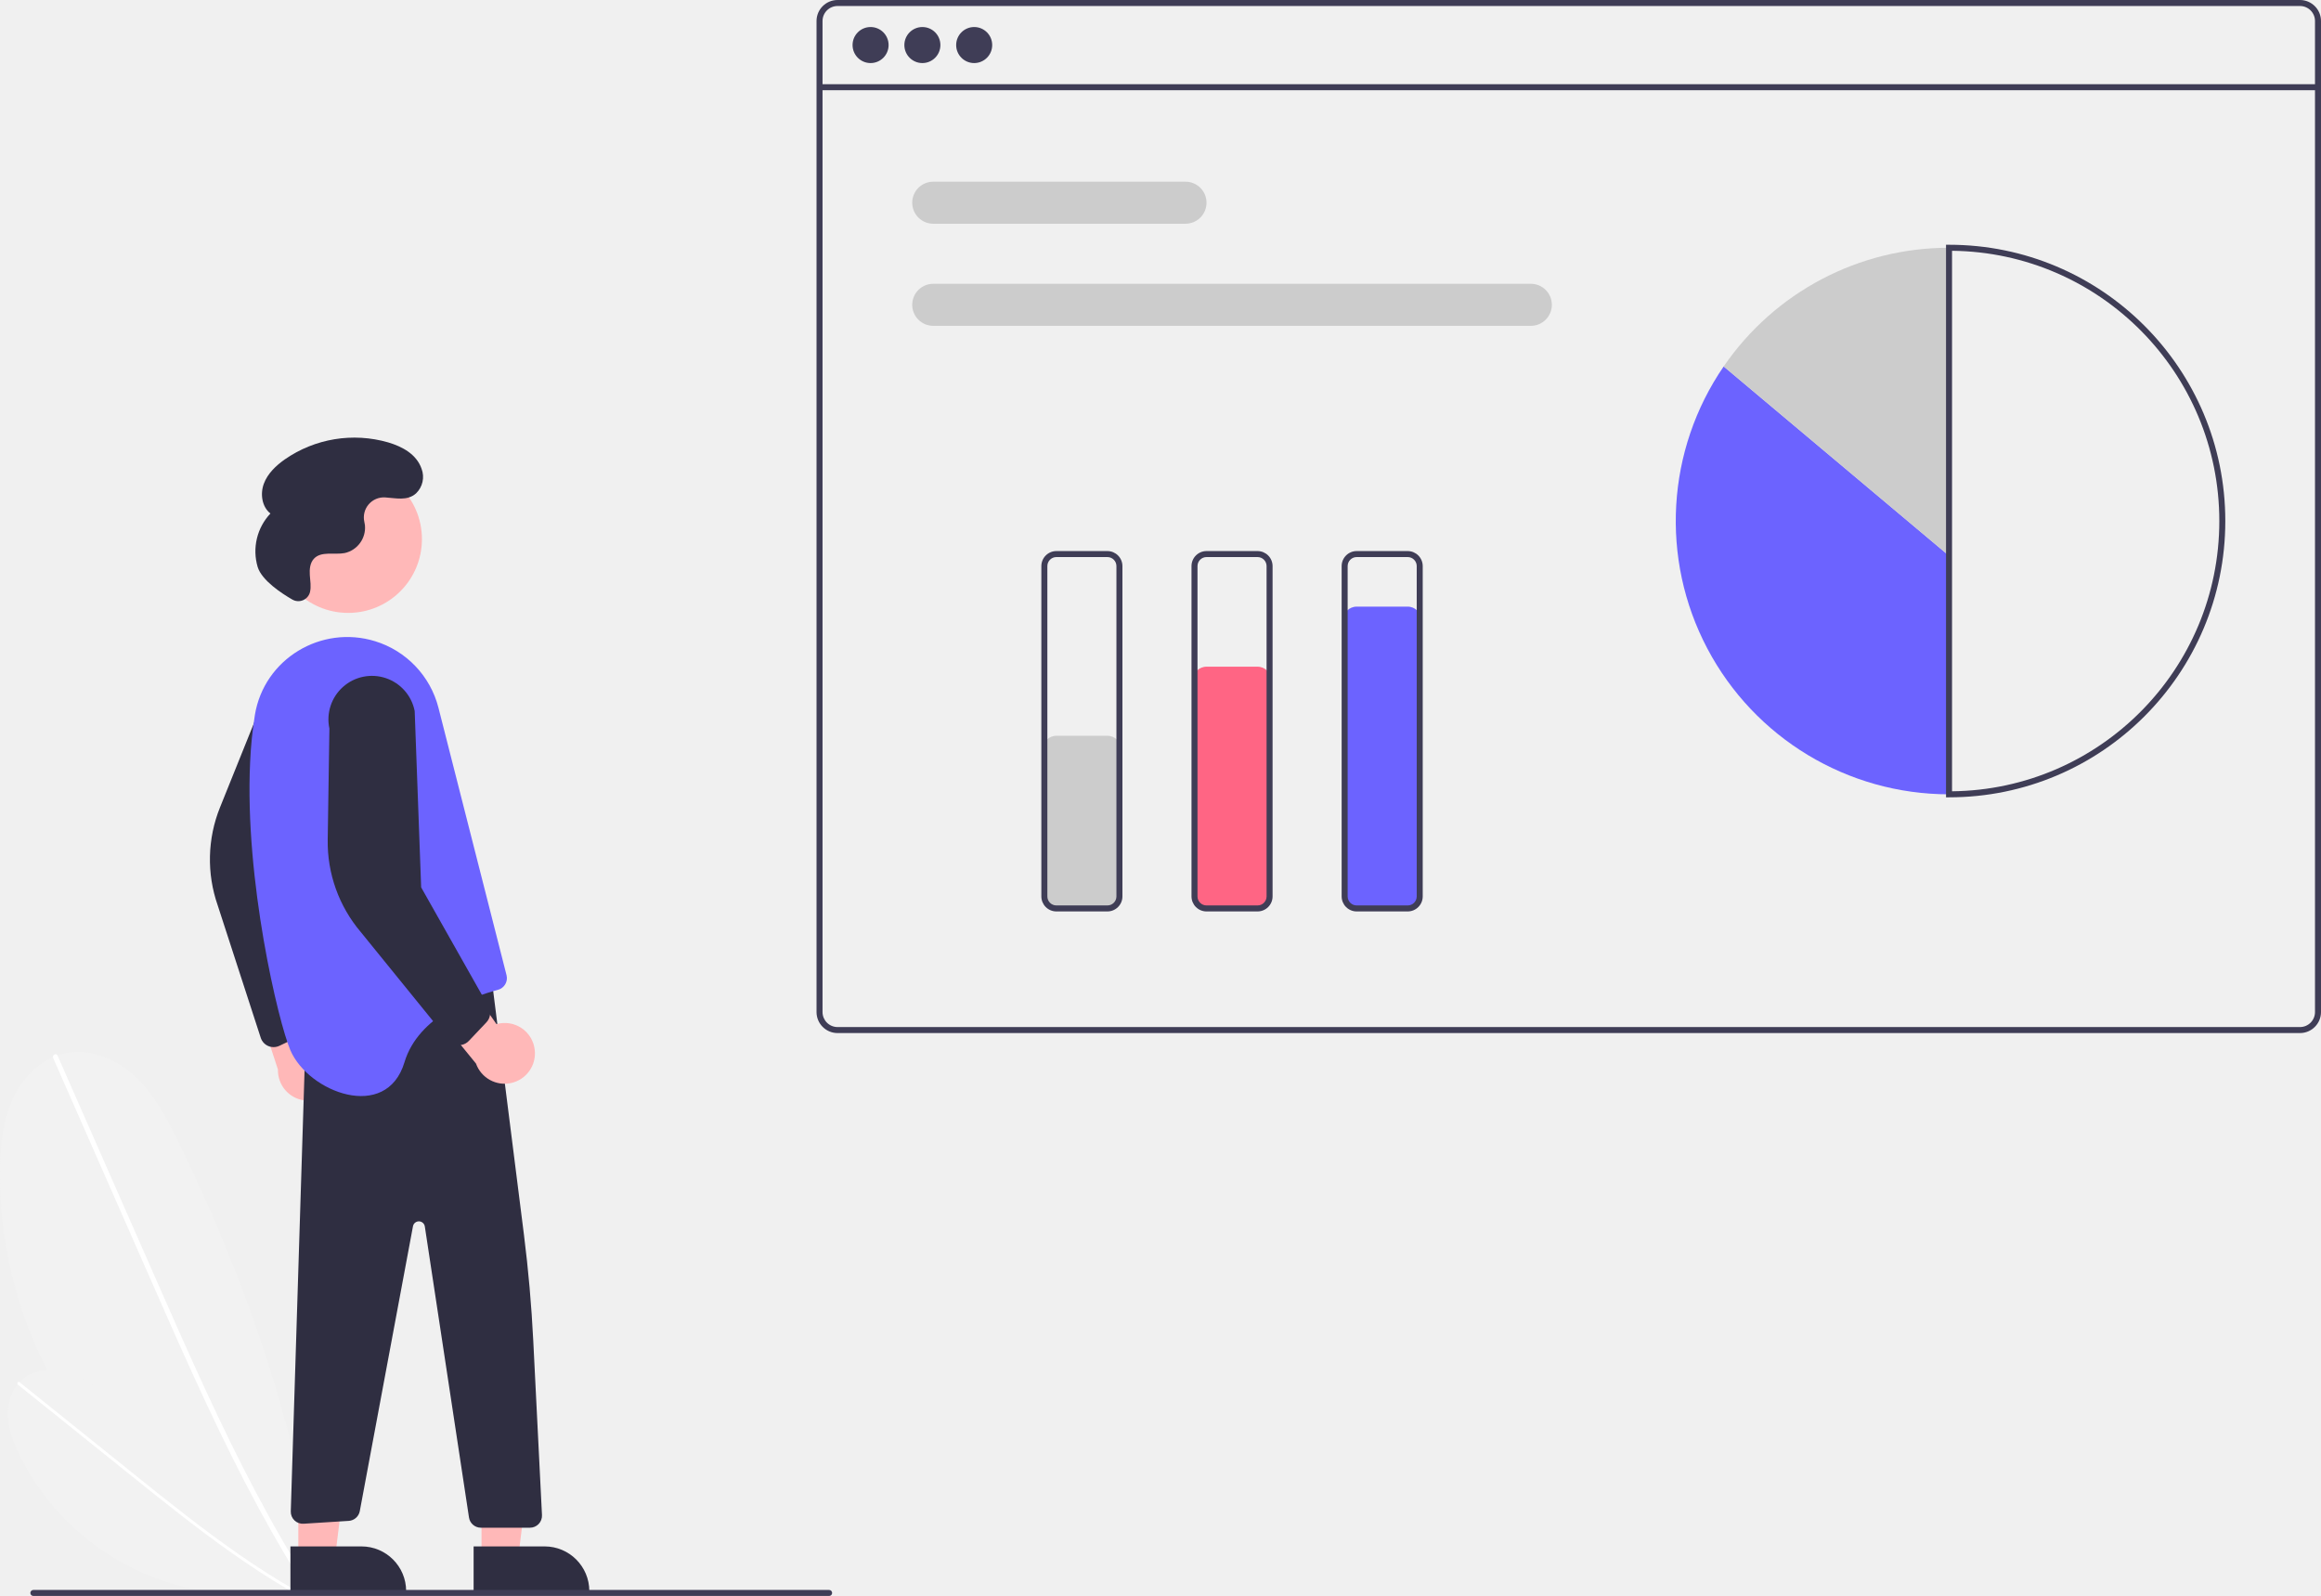
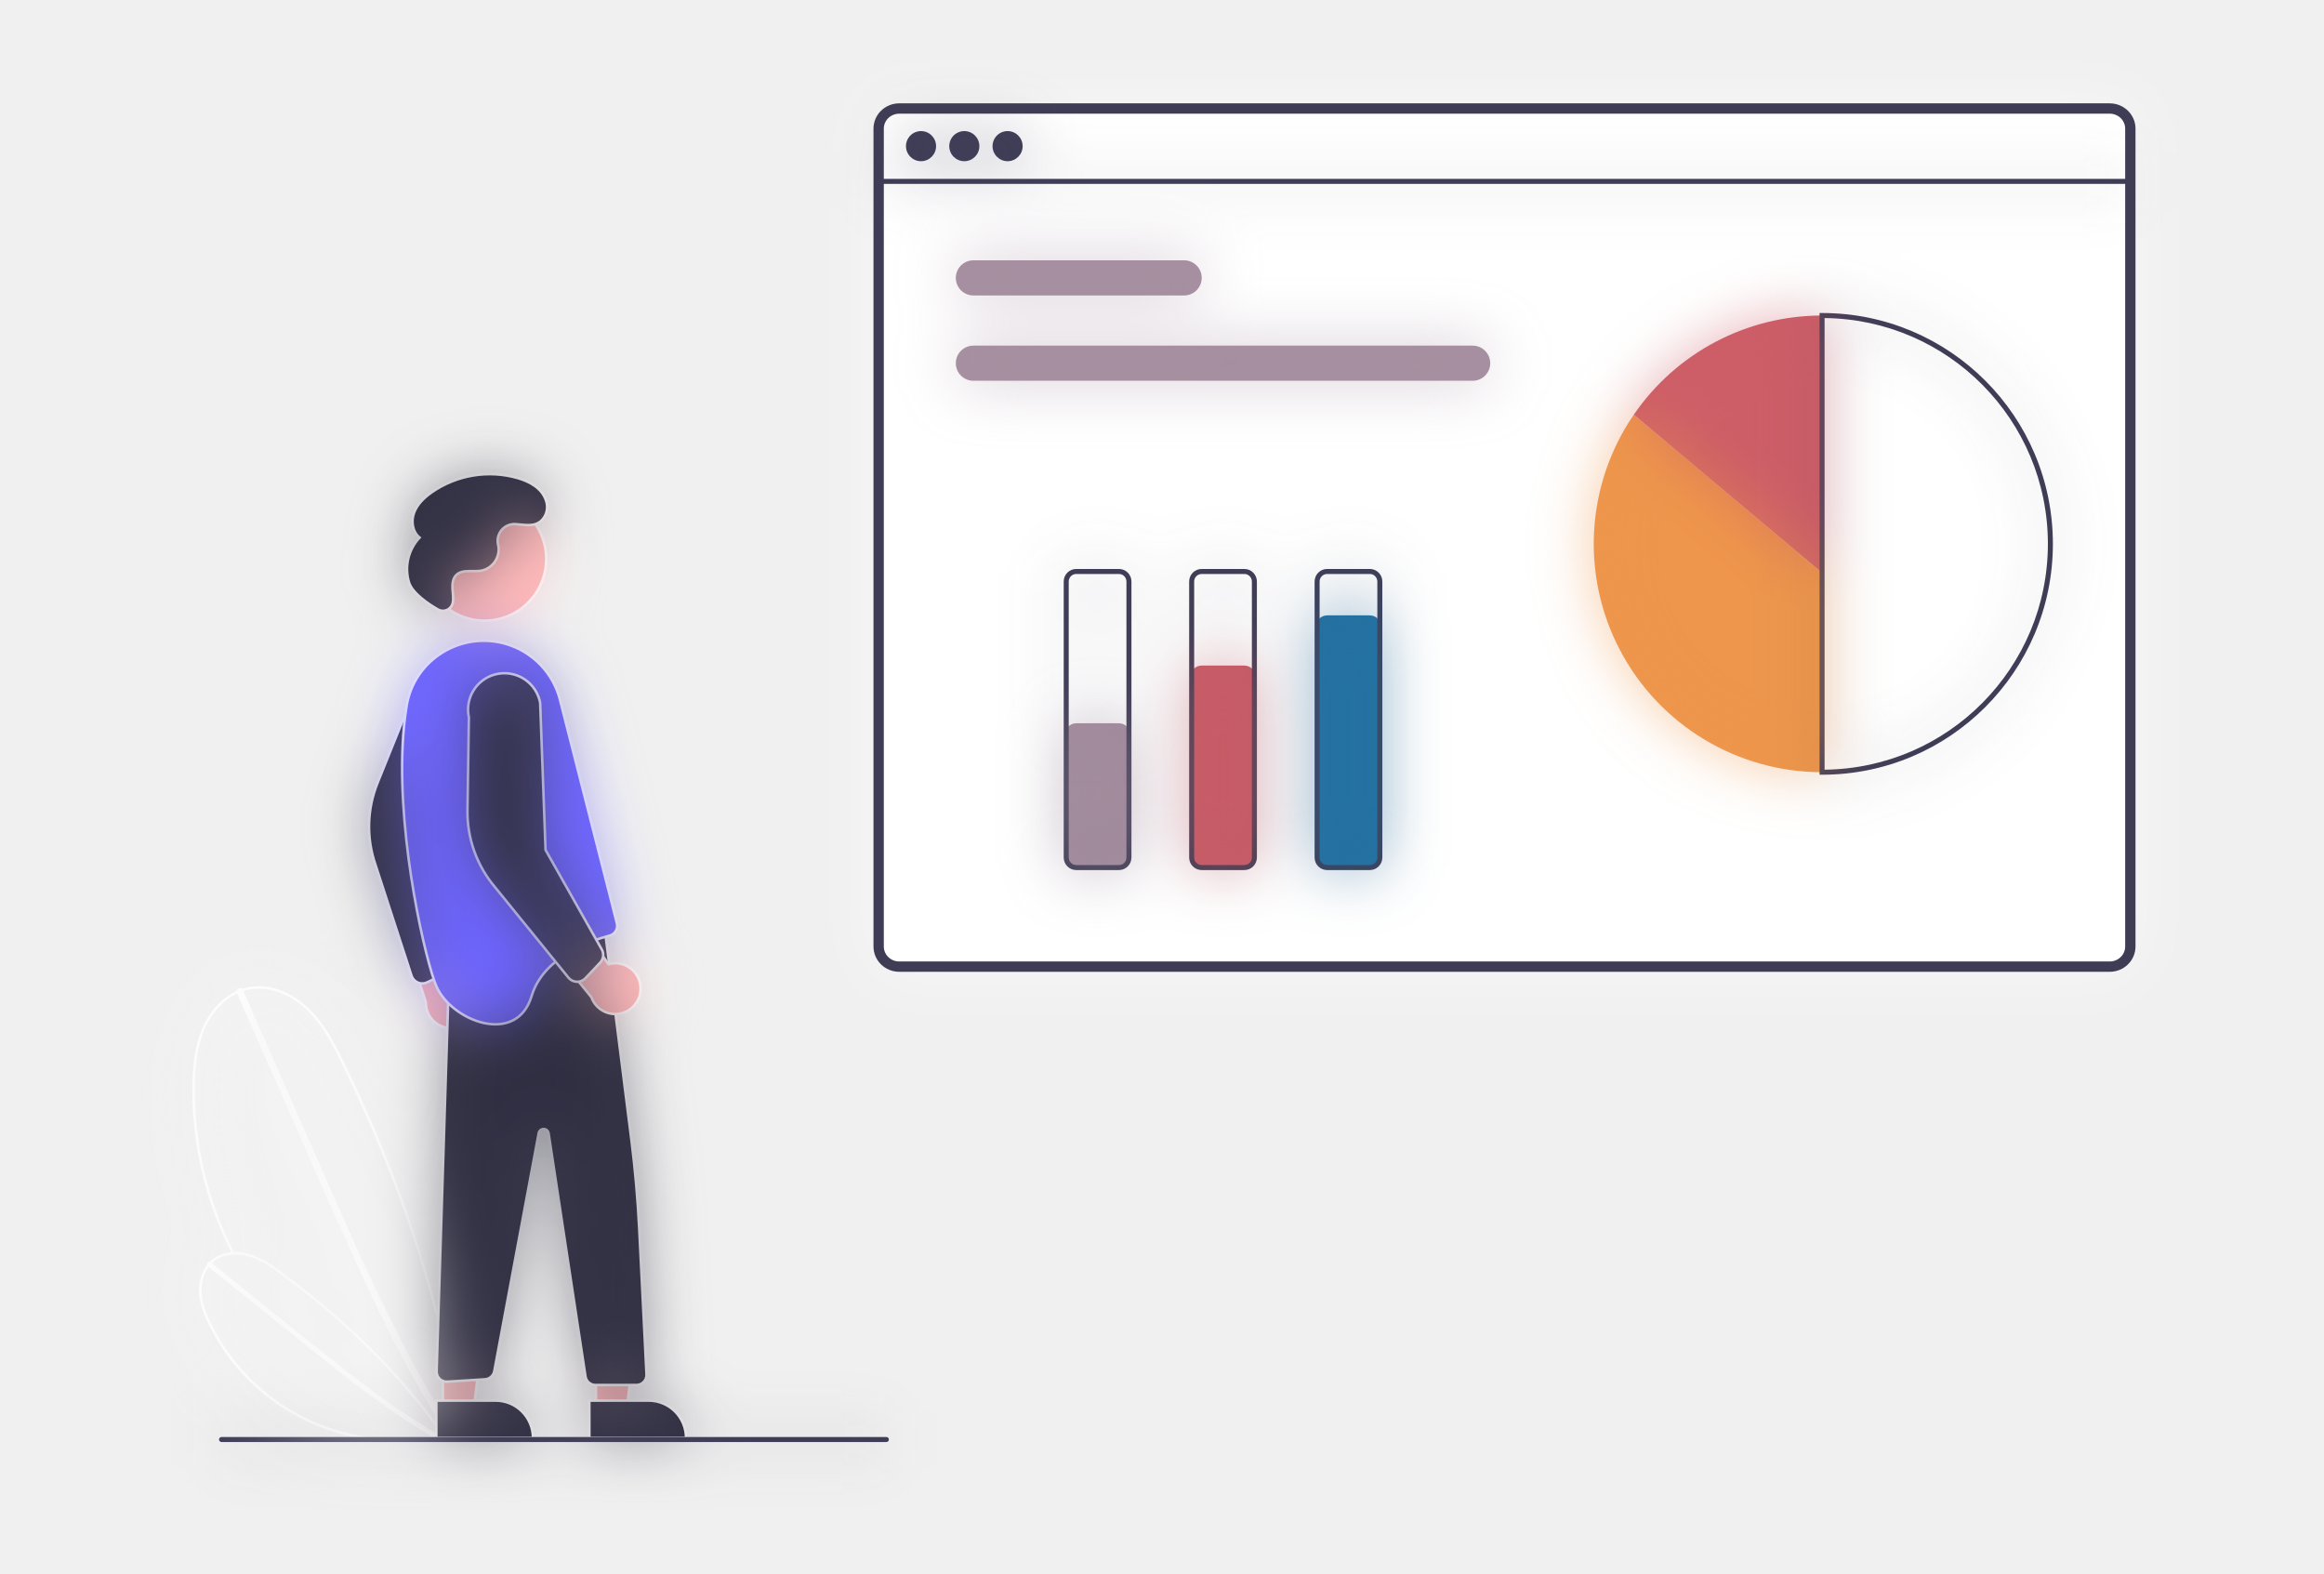
- <svg xmlns="http://www.w3.org/2000/svg" id="ed352ff4-7a14-4498-84af-0dc7b5b1bcd0" data-name="Layer 1" width="772.909" height="531.441" viewBox="0 0 772.909 531.441">
-   <path d="M319.614,712.68A141.781,141.781,0,0,1,213.562,573.286c.122-7.912.954-15.99,4.28-23.17s9.504-13.39,17.232-15.091c8.434-1.857,17.333,1.939,23.619,7.861s10.406,13.736,14.198,21.495c22.838,46.734,40.189,96.88,46.686,148.488Z" transform="translate(-213.5453 -184.2795)" fill="#f2f2f2" />
-   <path d="M231.247,536.583,247.253,572.95l16.006,36.367c5.069,11.518,10.129,23.04,15.368,34.482,5.194,11.341,10.565,22.603,16.295,33.684,5.722,11.065,11.804,21.949,18.405,32.515q1.233,1.974,2.49,3.932c.58.904,2.03.065,1.446-.845-6.728-10.488-12.927-21.305-18.742-32.324-5.821-11.03-11.261-22.257-16.5-33.574-5.267-11.377-10.332-22.847-15.383-34.321q-7.975-18.117-15.948-36.235l-16.006-36.367-1.992-4.526c-.433-.984-1.876-.133-1.446.845Z" transform="translate(-213.5453 -184.2795)" fill="#fff" />
-   <path d="M312.937,712.932a82.967,82.967,0,0,1-92.692-43.741c-2.073-4.141-3.822-8.559-4.033-13.185s1.319-9.518,4.872-12.487c3.877-3.241,9.523-3.673,14.385-2.295s9.111,4.322,13.174,7.327c24.473,18.098,47.02,39.449,64.325,64.489Z" transform="translate(-213.5453 -184.2795)" fill="#f2f2f2" />
-   <path d="M219.519,645.362,237.647,659.922l18.128,14.56c5.741,4.611,11.479,9.228,17.288,13.753,5.758,4.486,11.587,8.883,17.554,13.089,5.958,4.2,12.054,8.209,18.333,11.913q1.173.692,2.354,1.369c.545.313,1.072-.514.523-.829-6.324-3.629-12.463-7.572-18.457-11.722-6-4.155-11.855-8.516-17.63-12.977-5.806-4.485-11.532-9.072-17.252-13.666q-9.032-7.253-18.062-14.507L222.298,646.345,220.042,644.533c-.491-.394-1.01.438-.523.829Z" transform="translate(-213.5453 -184.2795)" fill="#fff" />
-   <path d="M979.455,184.28h-487a7.008,7.008,0,0,0-7,7v330a7.008,7.008,0,0,0,7,7h487a7.008,7.008,0,0,0,7-7v-330A7.008,7.008,0,0,0,979.455,184.28Zm5,337a5.002,5.002,0,0,1-5,5h-487a5.002,5.002,0,0,1-5-5v-330a5.002,5.002,0,0,1,5-5h487a5.002,5.002,0,0,1,5,5Z" transform="translate(-213.5453 -184.2795)" fill="#3f3d56" />
-   <rect x="272.909" y="28.04" width="499" height="2" fill="#3f3d56" />
-   <circle cx="289.909" cy="15" r="6" fill="#3f3d56" />
-   <circle cx="307.159" cy="15" r="6" fill="#3f3d56" />
-   <circle cx="324.409" cy="15" r="6" fill="#3f3d56" />
-   <path d="M608.323,258.78h-84a7,7,0,1,1,0-14h84a7,7,0,0,1,0,14Z" transform="translate(-213.5453 -184.2795)" fill="#ccc" />
-   <path d="M723.323,292.78h-199a7,7,0,0,1,0-14h199a7,7,0,0,1,0,14Z" transform="translate(-213.5453 -184.2795)" fill="#ccc" />
-   <path d="M787.543,306.303a91.004,91.004,0,0,0,75.044,142.477v-79.44Z" transform="translate(-213.5453 -184.2795)" fill="#6c63ff" />
-   <path d="M862.587,266.78a90.896,90.896,0,0,0-75.044,39.523l75.044,63.037Z" transform="translate(-213.5453 -184.2795)" fill="#ccc" />
-   <path d="M862.587,449.78h-1v-184h1a92,92,0,1,1,0,184Zm1-181.995V447.774a90,90,0,0,0,0-179.989Z" transform="translate(-213.5453 -184.2795)" fill="#3f3d56" />
-   <path d="M582.323,487.28h-17a4.505,4.505,0,0,1-4.5-4.5v-49a4.505,4.505,0,0,1,4.5-4.5h17a4.505,4.505,0,0,1,4.5,4.5v49A4.505,4.505,0,0,1,582.323,487.28Z" transform="translate(-213.5453 -184.2795)" fill="#ccc" />
-   <path d="M632.323,487.28h-17a4.505,4.505,0,0,1-4.5-4.5v-72a4.505,4.505,0,0,1,4.5-4.5h17a4.505,4.505,0,0,1,4.5,4.5v72A4.505,4.505,0,0,1,632.323,487.28Z" transform="translate(-213.5453 -184.2795)" fill="#ff6584" />
-   <path d="M682.323,487.28h-17a4.505,4.505,0,0,1-4.5-4.5v-92a4.505,4.505,0,0,1,4.5-4.5h17a4.505,4.505,0,0,1,4.5,4.5v92A4.505,4.505,0,0,1,682.323,487.28Z" transform="translate(-213.5453 -184.2795)" fill="#6c63ff" />
-   <path d="M582.323,487.78h-17a5.006,5.006,0,0,1-5-5v-110a5.006,5.006,0,0,1,5-5h17a5.006,5.006,0,0,1,5,5v110A5.006,5.006,0,0,1,582.323,487.78Zm-17-118a3.003,3.003,0,0,0-3,3v110a3.003,3.003,0,0,0,3,3h17a3.003,3.003,0,0,0,3-3v-110a3.003,3.003,0,0,0-3-3Z" transform="translate(-213.5453 -184.2795)" fill="#3f3d56" />
-   <path d="M632.323,487.78h-17a5.006,5.006,0,0,1-5-5v-110a5.006,5.006,0,0,1,5-5h17a5.006,5.006,0,0,1,5,5v110A5.006,5.006,0,0,1,632.323,487.78Zm-17-118a3.003,3.003,0,0,0-3,3v110a3.003,3.003,0,0,0,3,3h17a3.003,3.003,0,0,0,3-3v-110a3.003,3.003,0,0,0-3-3Z" transform="translate(-213.5453 -184.2795)" fill="#3f3d56" />
-   <path d="M682.323,487.78h-17a5.006,5.006,0,0,1-5-5v-110a5.006,5.006,0,0,1,5-5h17a5.006,5.006,0,0,1,5,5v110A5.006,5.006,0,0,1,682.323,487.78Zm-17-118a3.003,3.003,0,0,0-3,3v110a3.003,3.003,0,0,0,3,3h17a3.003,3.003,0,0,0,3-3v-110a3.003,3.003,0,0,0-3-3Z" transform="translate(-213.5453 -184.2795)" fill="#3f3d56" />
-   <path d="M325.977,543.282A10.056,10.056,0,0,0,317.192,530.61L308.592,495.925l-12.587,13.653,10.096,30.844a10.11,10.11,0,0,0,19.875,2.86Z" transform="translate(-213.5453 -184.2795)" fill="#ffb8b8" />
-   <path d="M302.92,532.615a4.505,4.505,0,0,1-2.517-2.669L286.046,485.767a46.373,46.373,0,0,1,.764-32.635l13.838-34.355a14.497,14.497,0,1,1,28.599,4.767l-19.092,55.558,6.683,45.239a4.515,4.515,0,0,1-2.54,4.504l-7.709,3.678a4.506,4.506,0,0,1-2.659.38A4.455,4.455,0,0,1,302.92,532.615Z" transform="translate(-213.5453 -184.2795)" fill="#2f2e41" />
-   <polygon points="160.343 518.443 172.603 518.442 178.435 471.154 160.341 471.155 160.343 518.443" fill="#ffb8b8" />
-   <path d="M371.262,699.219h38.531a0,0,0,0,1,0,0V714.106a0,0,0,0,1,0,0H386.148a14.887,14.887,0,0,1-14.887-14.887v0A0,0,0,0,1,371.262,699.219Z" transform="translate(567.5408 1229.027) rotate(179.9974)" fill="#2f2e41" />
-   <polygon points="99.343 518.443 111.603 518.442 117.435 471.154 99.341 471.155 99.343 518.443" fill="#ffb8b8" />
-   <path d="M310.262,699.219h38.531a0,0,0,0,1,0,0V714.106a0,0,0,0,1,0,0H325.148a14.887,14.887,0,0,1-14.887-14.887v0A0,0,0,0,1,310.262,699.219Z" transform="translate(445.5408 1229.03) rotate(179.9974)" fill="#2f2e41" />
-   <path d="M377.239,509.991l10.777,85.386q2.222,17.608,3.11,35.346l2.903,58.069a4,4,0,0,1-3.995,4.2H373.678a4,4,0,0,1-3.955-3.4l-14.71-96.914a2,2,0,0,0-3.943-.067l-17.722,94.917a4,4,0,0,1-3.626,3.184l-15.054.955a4,4,0,0,1-4.29-4.114l4.861-155.562Z" transform="translate(-213.5453 -184.2795)" fill="#2f2e41" />
-   <circle cx="115.946" cy="179.53" r="24.561" fill="#ffb8b8" />
-   <path d="M310.239,533.991c6,14,32,24,38,4,4.64-15.46,23.02-21.96,31.13-24.11a4.016,4.016,0,0,0,2.86-4.86l-22.67-89.05a31.272,31.272,0,0,0-21.06-22.16c-18.02-5.58-37.02,5.91-40.07,24.52a137.157,137.157,0,0,0-1.59,15.76C294.959,477.381,306.289,524.771,310.239,533.991Z" transform="translate(-213.5453 -184.2795)" fill="#6c63ff" />
-   <path d="M391.629,533.965a10.056,10.056,0,0,0-12.753-8.667l-20.493-29.275-6.837,17.265L372.055,538.441a10.11,10.11,0,0,0,19.574-4.476Z" transform="translate(-213.5453 -184.2795)" fill="#ffb8b8" />
-   <path d="M366.279,532.299a4.505,4.505,0,0,1-3.309-1.586l-29.277-36.065a46.374,46.374,0,0,1-11.018-30.728l.564-37.033a14.497,14.497,0,1,1,28.4-5.832l2.154,58.707,22.498,39.813a4.515,4.515,0,0,1-.751,5.116l-5.871,6.203a4.506,4.506,0,0,1-2.344,1.311A4.455,4.455,0,0,1,366.279,532.299Z" transform="translate(-213.5453 -184.2795)" fill="#2f2e41" />
-   <path d="M310.849,383.899a4.007,4.007,0,0,0,5.903-2.368l.014-.056c.446-1.864.076-3.811-.052-5.723s.059-4.013,1.362-5.419c2.428-2.621,6.748-1.232,10.258-1.894a8.664,8.664,0,0,0,6.74-9.253c-.05-.398-.128-.795-.216-1.193a6.673,6.673,0,0,1,6.927-8.081c3.548.203,7.378,1.278,10.314-1.35a7.608,7.608,0,0,0,1.827-8.201c-1.676-4.838-6.414-7.371-11.102-8.764a40.62,40.62,0,0,0-34.43,5.65c-2.961,2.087-5.727,4.71-6.989,8.106s-.653,7.68,2.193,9.922a18.332,18.332,0,0,0-4.246,17.806C300.755,377.609,307.464,381.951,310.849,383.899Z" transform="translate(-213.5453 -184.2795)" fill="#2f2e41" />
-   <path d="M489.652,715.72h-265a1,1,0,0,1,0-2h265a1,1,0,0,1,0,2Z" transform="translate(-213.5453 -184.2795)" fill="#3f3d56" />
+ <svg xmlns="http://www.w3.org/2000/svg" id="ed352ff4-7a14-4498-84af-0dc7b5b1bcd0" data-name="Layer 1" width="245.081mm" height="165.875mm" viewBox="0 0 926.292 626.929" version="1.1">
+   <defs id="defs1011">
+     <filter style="color-interpolation-filters:sRGB" id="filter2330">
+       <feFlood flood-opacity="0.498" flood-color="rgb(34,116,165)" result="flood" id="feFlood2320" />
+       <feComposite in="SourceGraphic" in2="flood" operator="in" result="composite1" id="feComposite2322" />
+       <feGaussianBlur in="composite1" stdDeviation="11.93" result="blur" id="feGaussianBlur2324" />
+       <feOffset dx="0" dy="0" result="offset" id="feOffset2326" />
+       <feComposite in="SourceGraphic" in2="offset" operator="over" result="fbSourceGraphic" id="feComposite2328" />
+       <feColorMatrix result="fbSourceGraphicAlpha" in="fbSourceGraphic" values="0 0 0 -1 0 0 0 0 -1 0 0 0 0 -1 0 0 0 0 1 0" id="feColorMatrix2332" />
+       <feFlood id="feFlood2334" flood-opacity="0.498" flood-color="rgb(34,116,165)" result="flood" in="fbSourceGraphic" />
+       <feComposite in2="flood" id="feComposite2336" in="fbSourceGraphic" operator="out" result="composite1" />
+       <feGaussianBlur id="feGaussianBlur2338" in="composite1" stdDeviation="11.93" result="blur" />
+       <feOffset id="feOffset2340" dx="0" dy="0" result="offset" />
+       <feComposite in2="fbSourceGraphic" id="feComposite2342" in="offset" operator="atop" result="composite2" />
+     </filter>
+     <filter style="color-interpolation-filters:sRGB;" id="filter4345">
+       <feComponentTransfer in="blur" result="component" id="feComponentTransfer4343">
+         <feFuncR type="gamma" amplitude="1" exponent="1" offset="0" id="feFuncR4337" />
+         <feFuncG type="gamma" amplitude="1" exponent="1" offset="0" id="feFuncG4339" />
+         <feFuncB type="gamma" amplitude="1" exponent="1" offset="0" id="feFuncB4341" />
+         <feFuncA id="feFuncA4499" type="identity" />
+       </feComponentTransfer>
+     </filter>
+     <filter style="color-interpolation-filters:sRGB;" id="filter4355">
+       <feComponentTransfer in="blur" result="component" id="feComponentTransfer4353">
+         <feFuncR type="gamma" amplitude="1" exponent="1" offset="0" id="feFuncR4347" />
+         <feFuncG type="gamma" amplitude="1" exponent="1" offset="0" id="feFuncG4349" />
+         <feFuncB type="gamma" amplitude="1" exponent="1" offset="0" id="feFuncB4351" />
+       </feComponentTransfer>
+     </filter>
+     <filter style="color-interpolation-filters:sRGB;" id="filter4365">
+       <feComponentTransfer in="blur" result="component" id="feComponentTransfer4363">
+         <feFuncR type="gamma" amplitude="1" exponent="1" offset="0" id="feFuncR4357" />
+         <feFuncG type="gamma" amplitude="1" exponent="1" offset="0" id="feFuncG4359" />
+         <feFuncB type="gamma" amplitude="1" exponent="1" offset="0" id="feFuncB4361" />
+       </feComponentTransfer>
+     </filter>
+     <filter style="color-interpolation-filters:sRGB;" id="filter4375">
+       <feComponentTransfer in="blur" result="component" id="feComponentTransfer4373">
+         <feFuncR type="gamma" amplitude="1" exponent="1" offset="0" id="feFuncR4367" />
+         <feFuncG type="gamma" amplitude="1" exponent="1" offset="0" id="feFuncG4369" />
+         <feFuncB type="gamma" amplitude="1" exponent="1" offset="0" id="feFuncB4371" />
+       </feComponentTransfer>
+     </filter>
+     <filter style="color-interpolation-filters:sRGB;" id="filter4385">
+       <feComponentTransfer in="blur" result="component" id="feComponentTransfer4383">
+         <feFuncR type="gamma" amplitude="1" exponent="1" offset="0" id="feFuncR4377" />
+         <feFuncG type="gamma" amplitude="1" exponent="1" offset="0" id="feFuncG4379" />
+         <feFuncB type="gamma" amplitude="1" exponent="1" offset="0" id="feFuncB4381" />
+       </feComponentTransfer>
+     </filter>
+     <filter style="color-interpolation-filters:sRGB;" id="filter4395">
+       <feComponentTransfer in="blur" result="component" id="feComponentTransfer4393">
+         <feFuncR type="gamma" amplitude="1" exponent="1" offset="0" id="feFuncR4387" />
+         <feFuncG type="gamma" amplitude="1" exponent="1" offset="0" id="feFuncG4389" />
+         <feFuncB type="gamma" amplitude="1" exponent="1" offset="0" id="feFuncB4391" />
+       </feComponentTransfer>
+     </filter>
+     <filter style="color-interpolation-filters:sRGB;" id="filter4405">
+       <feComponentTransfer in="blur" result="component" id="feComponentTransfer4403">
+         <feFuncR type="gamma" amplitude="1" exponent="1" offset="0" id="feFuncR4397" />
+         <feFuncG type="gamma" amplitude="1" exponent="1" offset="0" id="feFuncG4399" />
+         <feFuncB type="gamma" amplitude="1" exponent="1" offset="0" id="feFuncB4401" />
+       </feComponentTransfer>
+     </filter>
+     <filter style="color-interpolation-filters:sRGB;" id="filter4415">
+       <feComponentTransfer in="blur" result="component" id="feComponentTransfer4413">
+         <feFuncR type="gamma" amplitude="1" exponent="1" offset="0" id="feFuncR4407" />
+         <feFuncG type="gamma" amplitude="1" exponent="1" offset="0" id="feFuncG4409" />
+         <feFuncB type="gamma" amplitude="1" exponent="1" offset="0" id="feFuncB4411" />
+       </feComponentTransfer>
+     </filter>
+     <filter style="color-interpolation-filters:sRGB;" id="filter4425">
+       <feComponentTransfer in="blur" result="component" id="feComponentTransfer4423">
+         <feFuncR type="gamma" amplitude="1" exponent="1" offset="0" id="feFuncR4417" />
+         <feFuncG type="gamma" amplitude="1" exponent="1" offset="0" id="feFuncG4419" />
+         <feFuncB type="gamma" amplitude="1" exponent="1" offset="0" id="feFuncB4421" />
+       </feComponentTransfer>
+     </filter>
+     <filter style="color-interpolation-filters:sRGB;" id="filter4435">
+       <feComponentTransfer in="blur" result="component" id="feComponentTransfer4433">
+         <feFuncR type="gamma" amplitude="1" exponent="1" offset="0" id="feFuncR4427" />
+         <feFuncG type="gamma" amplitude="1" exponent="1" offset="0" id="feFuncG4429" />
+         <feFuncB type="gamma" amplitude="1" exponent="1" offset="0" id="feFuncB4431" />
+       </feComponentTransfer>
+     </filter>
+     <filter style="color-interpolation-filters:sRGB;" id="filter4445">
+       <feComponentTransfer in="blur" result="component" id="feComponentTransfer4443">
+         <feFuncR type="gamma" amplitude="1" exponent="1" offset="0" id="feFuncR4437" />
+         <feFuncG type="gamma" amplitude="1" exponent="1" offset="0" id="feFuncG4439" />
+         <feFuncB type="gamma" amplitude="1" exponent="1" offset="0" id="feFuncB4441" />
+       </feComponentTransfer>
+     </filter>
+     <filter style="color-interpolation-filters:sRGB;" id="filter4455">
+       <feComponentTransfer in="blur" result="component" id="feComponentTransfer4453">
+         <feFuncR type="gamma" amplitude="1" exponent="1" offset="0" id="feFuncR4447" />
+         <feFuncG type="gamma" amplitude="1" exponent="1" offset="0" id="feFuncG4449" />
+         <feFuncB type="gamma" amplitude="1" exponent="1" offset="0" id="feFuncB4451" />
+       </feComponentTransfer>
+     </filter>
+     <filter style="color-interpolation-filters:sRGB;" id="filter4465">
+       <feComponentTransfer in="blur" result="component" id="feComponentTransfer4463">
+         <feFuncR type="gamma" amplitude="1" exponent="1" offset="0" id="feFuncR4457" />
+         <feFuncG type="gamma" amplitude="1" exponent="1" offset="0" id="feFuncG4459" />
+         <feFuncB type="gamma" amplitude="1" exponent="1" offset="0" id="feFuncB4461" />
+       </feComponentTransfer>
+     </filter>
+     <filter style="color-interpolation-filters:sRGB;" id="filter4475">
+       <feComponentTransfer in="blur" result="component" id="feComponentTransfer4473">
+         <feFuncR type="gamma" amplitude="1" exponent="1" offset="0" id="feFuncR4467" />
+         <feFuncG type="gamma" amplitude="1" exponent="1" offset="0" id="feFuncG4469" />
+         <feFuncB type="gamma" amplitude="1" exponent="1" offset="0" id="feFuncB4471" />
+       </feComponentTransfer>
+     </filter>
+     <filter style="color-interpolation-filters:sRGB;" id="filter4485">
+       <feComponentTransfer in="blur" result="component" id="feComponentTransfer4483">
+         <feFuncR type="gamma" amplitude="1" exponent="1" offset="0" id="feFuncR4477" />
+         <feFuncG type="gamma" amplitude="1" exponent="1" offset="0" id="feFuncG4479" />
+         <feFuncB type="gamma" amplitude="1" exponent="1" offset="0" id="feFuncB4481" />
+       </feComponentTransfer>
+     </filter>
+     <filter style="color-interpolation-filters:sRGB;" id="filter4495">
+       <feComponentTransfer in="blur" result="component" id="feComponentTransfer4493">
+         <feFuncR type="gamma" amplitude="1" exponent="1" offset="0" id="feFuncR4487" />
+         <feFuncG type="gamma" amplitude="1" exponent="1" offset="0" id="feFuncG4489" />
+         <feFuncB type="gamma" amplitude="1" exponent="1" offset="0" id="feFuncB4491" />
+       </feComponentTransfer>
+     </filter>
+     <filter style="color-interpolation-filters:sRGB;" id="filter4891">
+       <feFlood flood-opacity="0.498" flood-color="rgb(255,255,255)" result="flood" id="feFlood4881" />
+       <feComposite in="flood" in2="SourceGraphic" operator="in" result="composite1" id="feComposite4883" />
+       <feGaussianBlur in="composite1" stdDeviation="11.93" result="blur" id="feGaussianBlur4885" />
+       <feOffset dx="0" dy="0" result="offset" id="feOffset4887" />
+       <feComposite in="SourceGraphic" in2="offset" operator="over" result="composite2" id="feComposite4889" />
+     </filter>
+   </defs>
+   <g id="layer2" transform="translate(77.19156,43.2441)">
+     <rect style="fill:#ffffff;fill-opacity:1;stroke:#3f3d56;stroke-width:4.116;stroke-linecap:round;stroke-linejoin:bevel;stroke-miterlimit:4;stroke-dasharray:none;stroke-opacity:1;filter:url(#filter4891)" id="rect1016" width="498.892" height="341.987" x="273.018" y="0" rx="8.213" ry="8.016" />
+   </g>
+   <g id="layer1" transform="translate(77.19156,43.2441)">
+     <g id="g2258" style="filter:url(#filter2330)">
+       <path d="M 319.614,712.68 A 141.781,141.781 0 0 1 213.562,573.286 c 0.122,-7.912 0.954,-15.99 4.28,-23.17 3.326,-7.18 9.504,-13.39 17.232,-15.091 8.434,-1.857 17.333,1.939 23.619,7.861 6.285,5.922 10.406,13.736 14.198,21.495 22.838,46.734 40.189,96.88 46.686,148.488 z" transform="translate(-213.5453,-184.2795)" fill="#f2f2f2" id="path942" style="filter:url(#filter4345);stroke:#ffffff;stroke-opacity:1" />
+       <path d="m 231.247,536.583 16.006,36.367 16.006,36.367 c 5.069,11.518 10.129,23.04 15.368,34.482 5.194,11.341 10.565,22.603 16.295,33.684 5.722,11.065 11.804,21.949 18.405,32.515 q 1.233,1.974 2.49,3.932 c 0.58,0.904 2.03,0.066 1.446,-0.845 -6.728,-10.488 -12.927,-21.305 -18.742,-32.324 -5.821,-11.03 -11.261,-22.257 -16.5,-33.574 -5.267,-11.377 -10.332,-22.847 -15.383,-34.321 q -7.975,-18.117 -15.948,-36.235 l -16.006,-36.367 -1.992,-4.526 c -0.433,-0.984 -1.876,-0.133 -1.446,0.845 z" transform="translate(-213.5453,-184.2795)" fill="#fff" id="path944" style="filter:url(#filter4355);stroke:#ffffff;stroke-opacity:1" />
+       <path d="m 312.937,712.932 a 82.967,82.967 0 0 1 -92.692,-43.741 c -2.073,-4.141 -3.822,-8.559 -4.033,-13.185 -0.212,-4.626 1.319,-9.518 4.872,-12.487 3.877,-3.241 9.523,-3.673 14.385,-2.295 4.862,1.378 9.111,4.322 13.174,7.327 24.473,18.098 47.02,39.449 64.325,64.489 z" transform="translate(-213.5453,-184.2795)" fill="#f2f2f2" id="path946" style="filter:url(#filter4365);stroke:#ffffff;stroke-opacity:1" />
+       <path d="m 219.519,645.362 18.128,14.56 18.128,14.56 c 5.741,4.611 11.479,9.228 17.288,13.753 5.758,4.486 11.587,8.883 17.554,13.089 5.958,4.2 12.054,8.209 18.333,11.913 q 1.173,0.692 2.354,1.369 c 0.545,0.313 1.072,-0.514 0.523,-0.829 -6.324,-3.629 -12.463,-7.572 -18.457,-11.722 -6,-4.155 -11.855,-8.516 -17.63,-12.977 -5.806,-4.485 -11.532,-9.072 -17.252,-13.666 q -9.032,-7.253 -18.062,-14.507 L 222.298,646.345 220.042,644.533 c -0.491,-0.394 -1.01,0.438 -0.523,0.829 z" transform="translate(-213.5453,-184.2795)" fill="#fff" id="path948" style="filter:url(#filter4375);stroke:#ffffff;stroke-opacity:1" />
+       <rect x="272.909" y="28.04" width="499" height="2" fill="#3f3d56" id="rect952" />
+       <circle cx="289.909" cy="15" r="6" fill="#3f3d56" id="circle954" />
+       <circle cx="307.159" cy="15" r="6" fill="#3f3d56" id="circle956" />
+       <circle cx="324.409" cy="15" r="6" fill="#3f3d56" id="circle958" />
+       <path d="m 608.323,258.78 h -84 a 7,7 0 1 1 0,-14 h 84 a 7,7 0 0 1 0,14 z" transform="translate(-213.5453,-184.2795)" fill="#ccc" id="path960" style="fill:#a68fa0;fill-opacity:1" />
+       <path d="m 723.323,292.78 h -199 a 7,7 0 0 1 0,-14 h 199 a 7,7 0 0 1 0,14 z" transform="translate(-213.5453,-184.2795)" fill="#ccc" id="path962" style="fill:#a68fa0;fill-opacity:1" />
+       <path d="m 787.543,306.303 a 91.004,91.004 0 0 0 75.044,142.477 v -79.44 z" transform="translate(-213.5453,-184.2795)" fill="#6c63ff" id="path964" style="fill:#ee964b;fill-opacity:1" />
+       <path d="m 862.587,266.78 a 90.896,90.896 0 0 0 -75.044,39.523 l 75.044,63.037 z" transform="translate(-213.5453,-184.2795)" fill="#ccc" id="path966" style="fill:#cd5d67;fill-opacity:1" />
+       <path d="m 862.587,449.78 h -1 v -184 h 1 a 92,92 0 1 1 0,184 z m 1,-181.995 v 179.989 a 90,90 0 0 0 0,-179.989 z" transform="translate(-213.5453,-184.2795)" fill="#3f3d56" id="path968" />
+       <path d="m 582.323,487.28 h -17 a 4.505,4.505 0 0 1 -4.5,-4.5 v -49 a 4.505,4.505 0 0 1 4.5,-4.5 h 17 a 4.505,4.505 0 0 1 4.5,4.5 v 49 a 4.505,4.505 0 0 1 -4.5,4.5 z" transform="translate(-213.5453,-184.2795)" fill="#ccc" id="path970" style="fill:#a68fa0;fill-opacity:1" />
+       <path d="m 632.323,487.28 h -17 a 4.505,4.505 0 0 1 -4.5,-4.5 v -72 a 4.505,4.505 0 0 1 4.5,-4.5 h 17 a 4.505,4.505 0 0 1 4.5,4.5 v 72 a 4.505,4.505 0 0 1 -4.5,4.5 z" transform="translate(-213.5453,-184.2795)" fill="#ff6584" id="path972" style="fill:#cd5d67;fill-opacity:1" />
+       <path d="m 682.323,487.28 h -17 a 4.505,4.505 0 0 1 -4.5,-4.5 v -92 a 4.505,4.505 0 0 1 4.5,-4.5 h 17 a 4.505,4.505 0 0 1 4.5,4.5 v 92 a 4.505,4.505 0 0 1 -4.5,4.5 z" transform="translate(-213.5453,-184.2795)" fill="#6c63ff" id="path974" style="fill:#2274a5;fill-opacity:1" />
+       <path d="m 582.323,487.78 h -17 a 5.006,5.006 0 0 1 -5,-5 v -110 a 5.006,5.006 0 0 1 5,-5 h 17 a 5.006,5.006 0 0 1 5,5 v 110 a 5.006,5.006 0 0 1 -5,5 z m -17,-118 a 3.003,3.003 0 0 0 -3,3 v 110 a 3.003,3.003 0 0 0 3,3 h 17 a 3.003,3.003 0 0 0 3,-3 v -110 a 3.003,3.003 0 0 0 -3,-3 z" transform="translate(-213.5453,-184.2795)" fill="#3f3d56" id="path976" />
+       <path d="m 632.323,487.78 h -17 a 5.006,5.006 0 0 1 -5,-5 v -110 a 5.006,5.006 0 0 1 5,-5 h 17 a 5.006,5.006 0 0 1 5,5 v 110 a 5.006,5.006 0 0 1 -5,5 z m -17,-118 a 3.003,3.003 0 0 0 -3,3 v 110 a 3.003,3.003 0 0 0 3,3 h 17 a 3.003,3.003 0 0 0 3,-3 v -110 a 3.003,3.003 0 0 0 -3,-3 z" transform="translate(-213.5453,-184.2795)" fill="#3f3d56" id="path978" />
+       <path d="m 682.323,487.78 h -17 a 5.006,5.006 0 0 1 -5,-5 v -110 a 5.006,5.006 0 0 1 5,-5 h 17 a 5.006,5.006 0 0 1 5,5 v 110 a 5.006,5.006 0 0 1 -5,5 z m -17,-118 a 3.003,3.003 0 0 0 -3,3 v 110 a 3.003,3.003 0 0 0 3,3 h 17 a 3.003,3.003 0 0 0 3,-3 v -110 a 3.003,3.003 0 0 0 -3,-3 z" transform="translate(-213.5453,-184.2795)" fill="#3f3d56" id="path980" />
+       <path d="M 325.977,543.282 A 10.056,10.056 0 0 0 317.192,530.61 l -8.6,-34.685 -12.587,13.653 10.096,30.844 a 10.11,10.11 0 0 0 19.875,2.86 z" transform="translate(-213.5453,-184.2795)" fill="#ffb8b8" id="path982" style="filter:url(#filter4385);stroke:#ffffff;stroke-opacity:1" />
+       <path d="m 302.92,532.615 a 4.505,4.505 0 0 1 -2.517,-2.669 L 286.046,485.767 a 46.373,46.373 0 0 1 0.764,-32.635 l 13.838,-34.355 a 14.497,14.497 0 1 1 28.599,4.767 l -19.092,55.558 6.683,45.239 a 4.515,4.515 0 0 1 -2.54,4.504 l -7.709,3.678 a 4.506,4.506 0 0 1 -2.659,0.38 4.455,4.455 0 0 1 -1.01,-0.288 z" transform="translate(-213.5453,-184.2795)" fill="#2f2e41" id="path984" style="filter:url(#filter4395);stroke:#ffffff;stroke-opacity:1" />
+       <polygon points="178.435,471.154 160.341,471.155 160.343,518.443 172.603,518.442 " fill="#ffb8b8" id="polygon986" style="filter:url(#filter4405);stroke:#ffffff;stroke-opacity:1" />
+       <path d="m 371.262,699.219 h 38.531 v 14.887 h -23.644 a 14.887,14.887 0 0 1 -14.887,-14.887 v 0 z" transform="rotate(179.9974,283.7563,614.5202)" fill="#2f2e41" id="path988" style="filter:url(#filter4415);stroke:#ffffff;stroke-opacity:1" />
+       <polygon points="117.435,471.154 99.341,471.155 99.343,518.443 111.603,518.442 " fill="#ffb8b8" id="polygon990" style="filter:url(#filter4425);stroke:#ffffff;stroke-opacity:1" />
+       <path d="m 310.262,699.219 h 38.531 v 14.887 h -23.644 a 14.887,14.887 0 0 1 -14.887,-14.887 v 0 z" transform="rotate(179.9974,222.7563,614.5202)" fill="#2f2e41" id="path992" style="filter:url(#filter4435);stroke:#ffffff;stroke-opacity:1" />
+       <path d="m 377.239,509.991 10.777,85.386 q 2.222,17.608 3.11,35.346 l 2.903,58.069 a 4,4 0 0 1 -3.995,4.2 h -16.356 a 4,4 0 0 1 -3.955,-3.4 L 355.013,592.678 A 2,2 0 0 0 351.07,592.611 l -17.722,94.917 a 4,4 0 0 1 -3.626,3.184 l -15.054,0.955 a 4,4 0 0 1 -4.29,-4.114 l 4.861,-155.562 z" transform="translate(-213.5453,-184.2795)" fill="#2f2e41" id="path994" style="filter:url(#filter4445);stroke:#ffffff;stroke-opacity:1" />
+       <circle cx="115.946" cy="179.53" r="24.561" fill="#ffb8b8" id="circle996" style="filter:url(#filter4455);stroke:#ffffff;stroke-opacity:1" />
+       <path d="m 310.239,533.991 c 6,14 32,24 38,4 4.64,-15.46 23.02,-21.96 31.13,-24.11 a 4.016,4.016 0 0 0 2.86,-4.86 l -22.67,-89.05 a 31.272,31.272 0 0 0 -21.06,-22.16 c -18.02,-5.58 -37.02,5.91 -40.07,24.52 a 137.157,137.157 0 0 0 -1.59,15.76 c -1.88,39.29 9.45,86.68 13.4,95.9 z" transform="translate(-213.5453,-184.2795)" fill="#6c63ff" id="path998" style="filter:url(#filter4465);stroke:#ffffff;stroke-opacity:1" />
+       <path d="m 391.629,533.965 a 10.056,10.056 0 0 0 -12.753,-8.667 l -20.493,-29.275 -6.837,17.265 20.509,25.153 a 10.11,10.11 0 0 0 19.574,-4.476 z" transform="translate(-213.5453,-184.2795)" fill="#ffb8b8" id="path1000" style="filter:url(#filter4475);stroke:#ffffff;stroke-opacity:1" />
+       <path d="m 366.279,532.299 a 4.505,4.505 0 0 1 -3.309,-1.586 L 333.694,494.648 A 46.374,46.374 0 0 1 322.675,463.919 l 0.564,-37.033 a 14.497,14.497 0 1 1 28.4,-5.832 l 2.154,58.707 22.498,39.813 a 4.515,4.515 0 0 1 -0.751,5.116 l -5.871,6.203 a 4.506,4.506 0 0 1 -2.344,1.311 4.455,4.455 0 0 1 -1.046,0.095 z" transform="translate(-213.5453,-184.2795)" fill="#2f2e41" id="path1002" style="filter:url(#filter4485);stroke:#ffffff;stroke-opacity:1" />
+       <path d="m 310.849,383.899 a 4.007,4.007 0 0 0 5.903,-2.368 l 0.014,-0.056 c 0.446,-1.864 0.076,-3.811 -0.052,-5.723 -0.128,-1.912 0.059,-4.013 1.362,-5.419 2.428,-2.621 6.748,-1.232 10.258,-1.894 a 8.664,8.664 0 0 0 6.74,-9.253 c -0.05,-0.398 -0.128,-0.795 -0.216,-1.193 a 6.673,6.673 0 0 1 6.927,-8.081 c 3.548,0.203 7.378,1.278 10.314,-1.35 a 7.608,7.608 0 0 0 1.827,-8.201 c -1.676,-4.838 -6.414,-7.371 -11.102,-8.764 a 40.62,40.62 0 0 0 -34.43,5.65 c -2.961,2.087 -5.727,4.71 -6.989,8.106 -1.262,3.396 -0.653,7.68 2.193,9.922 a 18.332,18.332 0 0 0 -4.246,17.806 c 1.406,4.529 8.114,8.872 11.499,10.82 z" transform="translate(-213.5453,-184.2795)" fill="#2f2e41" id="path1004" style="filter:url(#filter4495);stroke:#ffffff;stroke-opacity:1" />
+       <path d="m 489.652,715.72 h -265 a 1,1 0 0 1 0,-2 h 265 a 1,1 0 0 1 0,2 z" transform="translate(-213.5453,-184.2795)" fill="#3f3d56" id="path1006" />
+     </g>
+   </g>
</svg>
